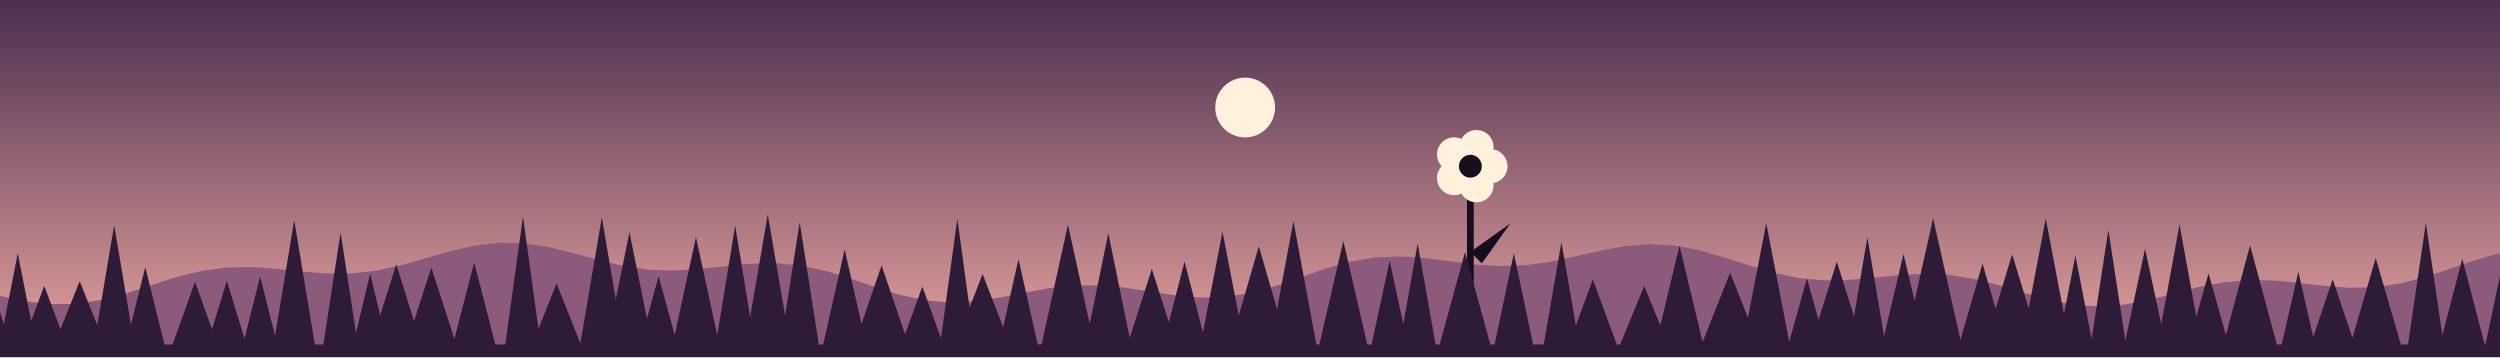
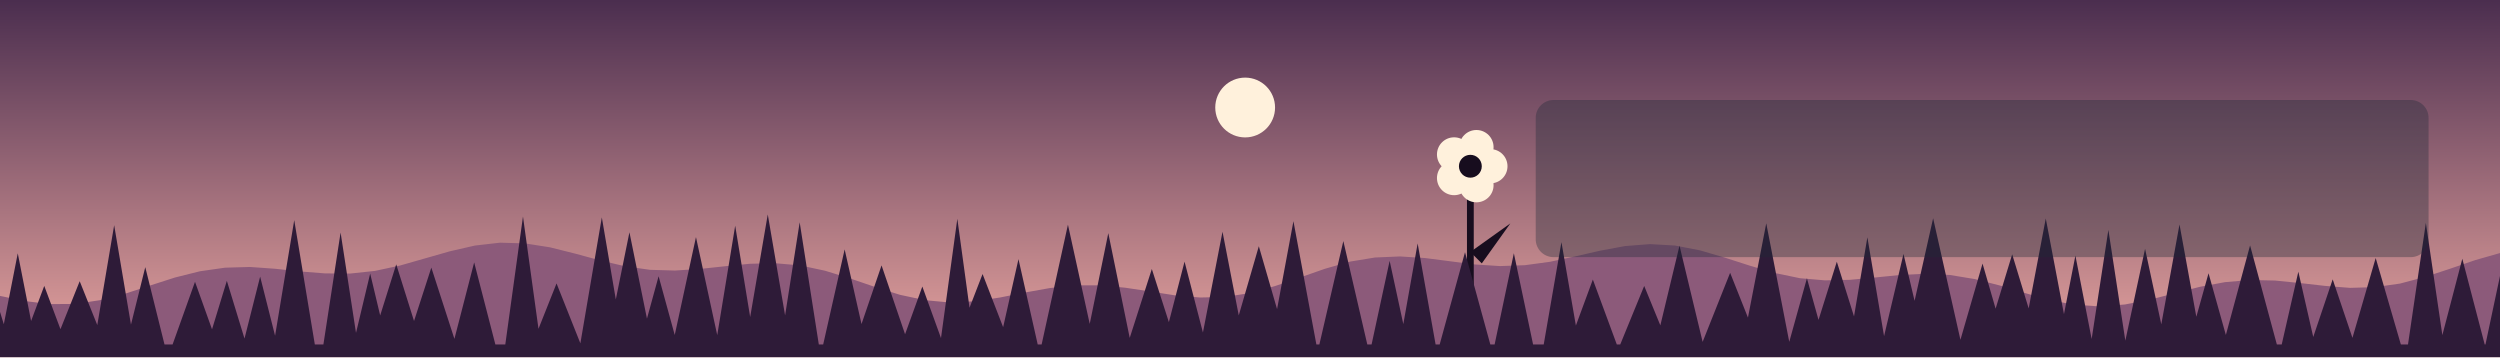
<svg xmlns="http://www.w3.org/2000/svg" viewBox="0 0 1400 200" width="1400" height="200">
  <defs>
    <linearGradient id="cielo" x1="0" y1="0" x2="0" y2="1">
      <stop offset="0" stop-color="#4B2E4F" />
      <stop offset="1" stop-color="#E9A5A0" />
    </linearGradient>
  </defs>
  <rect width="1400" height="200" fill="url(#cielo)" />
  <circle cx="697.287" cy="60.206" r="16.745" fill="#FFF1DC" />
  <polygon points="0,165.7 14,168.6 28,170.3 42,170.2 56,168.1 70,164.5 84,159.9 98,155.4 112,151.9 126,149.9 140,149.5 154,150.5 168,152 182,153.1 196,153.2 210,151.7 224,148.7 238,144.7 252,140.7 266,137.5 280,135.9 294,136.3 308,138.5 322,142 336,145.8 350,149.1 364,151.1 378,151.5 392,150.6 406,149.1 420,147.7 434,147.4 448,148.6 462,151.6 476,155.9 490,160.7 504,165.1 518,168.1 532,169.4 546,168.7 560,166.6 574,163.8 588,161.3 602,159.8 616,159.8 630,161.1 644,163.2 658,165.4 672,166.6 686,166.3 700,164.1 714,160.2 728,155.4 742,150.5 756,146.5 770,144.2 784,143.6 798,144.5 812,146.3 826,148.1 840,149 854,148.5 868,146.6 882,143.6 896,140.4 910,137.8 924,136.7 938,137.5 952,140.2 966,144.3 980,148.8 994,152.9 1008,155.8 1022,157 1036,156.7 1050,155.4 1064,154 1078,153.3 1092,154 1106,156.3 1120,159.9 1134,164.1 1148,168.1 1162,170.7 1176,171.6 1190,170.5 1204,167.8 1218,164.2 1232,160.6 1246,158 1260,156.8 1274,157.1 1288,158.5 1302,160.1 1316,161.2 1330,160.8 1344,158.8 1358,155.1 1372,150.5 1386,145.7 1400,141.7 1400,200 0,200" fill="#8C5A7A" />
  <polygon points="821.5,169.9 821.5,105.9 825.3,105.9 825.3,169.9" fill="#170D1E" />
  <polygon points="823.4,141.1 845.8,125.1 829.8,147.5" fill="#170D1E" />
  <circle cx="834.6" cy="93.1" r="9.6" fill="#FFF1DC" />
  <circle cx="826.8" cy="103.7" r="9.6" fill="#FFF1DC" />
  <circle cx="814.3" cy="99.7" r="9.6" fill="#FFF1DC" />
  <circle cx="814.3" cy="86.5" r="9.6" fill="#FFF1DC" />
  <circle cx="826.8" cy="82.4" r="9.6" fill="#FFF1DC" />
  <circle cx="823.4" cy="93.1" r="6.4" fill="#170D1E" />
  <polygon points="0,200 -25.617,192.886 -10,142.17 5.617,192.886 -0.092,192.886 9.952,141.833 19.996,192.886 12.493,192.886 24.777,160.104 37.061,192.886 30.438,192.886 44.63,157.476 58.822,192.886 52.647,192.886 63.932,126.096 75.218,192.886 70.58,192.886 81.349,149.603 92.117,192.886 96.653,192.886 109.206,157.804 121.759,192.886 116.147,192.886 127.035,157.255 137.924,192.886 136.094,192.886 145.682,154.901 155.27,192.886 153.238,192.886 164.769,123.273 176.3,192.886 181.106,192.886 190.73,130.198 200.354,192.886 197.819,192.886 207.296,153.188 216.773,192.886 207.798,192.886 221.888,148.031 235.978,192.886 227.608,192.886 241.544,149.86 255.481,192.886 253.668,192.886 265.534,146.941 277.4,192.886 282.968,192.886 292.867,121.238 302.766,192.886 298.076,192.886 311.663,158.721 325.251,192.886 324.906,192.886 337.024,121.717 349.142,192.886 339.744,192.886 352.486,130.061 365.229,192.886 358.327,192.886 368.817,154.696 379.307,192.886 376.706,192.886 389.742,132.758 402.778,192.886 400.801,192.886 411.705,126.385 422.609,192.886 417.46,192.886 429.949,120.071 442.439,192.886 437.107,192.886 447.82,124.48 458.533,192.886 460.988,192.886 473.006,139.665 485.024,192.886 478.546,192.886 493.668,148.616 508.789,192.886 504.77,192.886 516.506,160.439 528.242,192.886 526.468,192.886 536.105,122.491 545.741,192.886 534.987,192.886 550.24,153.45 565.492,192.886 559.578,192.886 570.348,145.102 581.117,192.886 583.313,192.886 598.044,125.815 612.776,192.886 607.898,192.886 620.645,130.553 633.392,192.886 631.469,192.886 645.023,150.636 658.578,192.886 651.332,192.886 663.351,146.503 675.371,192.886 672.344,192.886 684.603,129.759 696.863,192.886 688.987,192.886 704.941,137.89 720.896,192.886 711.475,192.886 724.322,123.864 737.168,192.886 738.853,192.886 752.269,134.983 765.684,192.886 768.088,192.886 778.201,146.07 788.314,192.886 783.831,192.886 793.88,136.305 803.93,192.886 806.221,192.886 820.401,141.24 834.58,192.886 836.991,192.886 847.759,141.795 858.526,192.886 864.482,192.886 874.403,135.579 884.324,192.886 878.591,192.886 891.998,156.543 905.405,192.886 907.341,192.886 920.751,160.122 934.16,192.886 927.225,192.886 940.522,137.583 953.819,192.886 952.911,192.886 968.871,152.77 984.831,192.886 975.933,192.886 989.099,125.059 1002.26,192.886 1001.58,192.886 1011.88,155.837 1022.19,192.886 1014.05,192.886 1028.62,146.551 1043.18,192.886 1035.6,192.886 1045.73,132.886 1055.86,192.886 1053.98,192.886 1065.96,142.196 1077.93,192.886 1066.68,192.886 1082.55,122.233 1098.42,192.886 1097.09,192.886 1110.22,147.589 1123.35,192.886 1111.43,192.886 1126.82,142.423 1142.21,192.886 1132.22,192.886 1145.63,122.353 1159.05,192.886 1152.52,192.886 1162.22,143.121 1171.92,192.886 1170.86,192.886 1180.69,128.743 1190.51,192.886 1189.73,192.886 1201.24,139.338 1212.74,192.886 1208.27,192.886 1220.52,125.682 1232.77,192.886 1225.6,192.886 1236.78,153.027 1247.97,192.886 1245.05,192.886 1260.04,137.429 1275.03,192.886 1277.76,192.886 1287.07,152.142 1296.37,192.886 1294.01,192.886 1306.31,156.435 1318.61,192.886 1316.3,192.886 1330.39,144.471 1344.47,192.886 1348.48,192.886 1358.48,124.814 1368.49,192.886 1366.36,192.886 1378.89,144.897 1391.43,192.886 1391.86,192.886 1406.88,122.138 1421.89,192.886 1400,200" fill="#2E1B38" />
+   <rect x="860" y="56" width="500" height="88" rx="10" fill="#1E2A38" fill-opacity="0.35" />
</svg>
